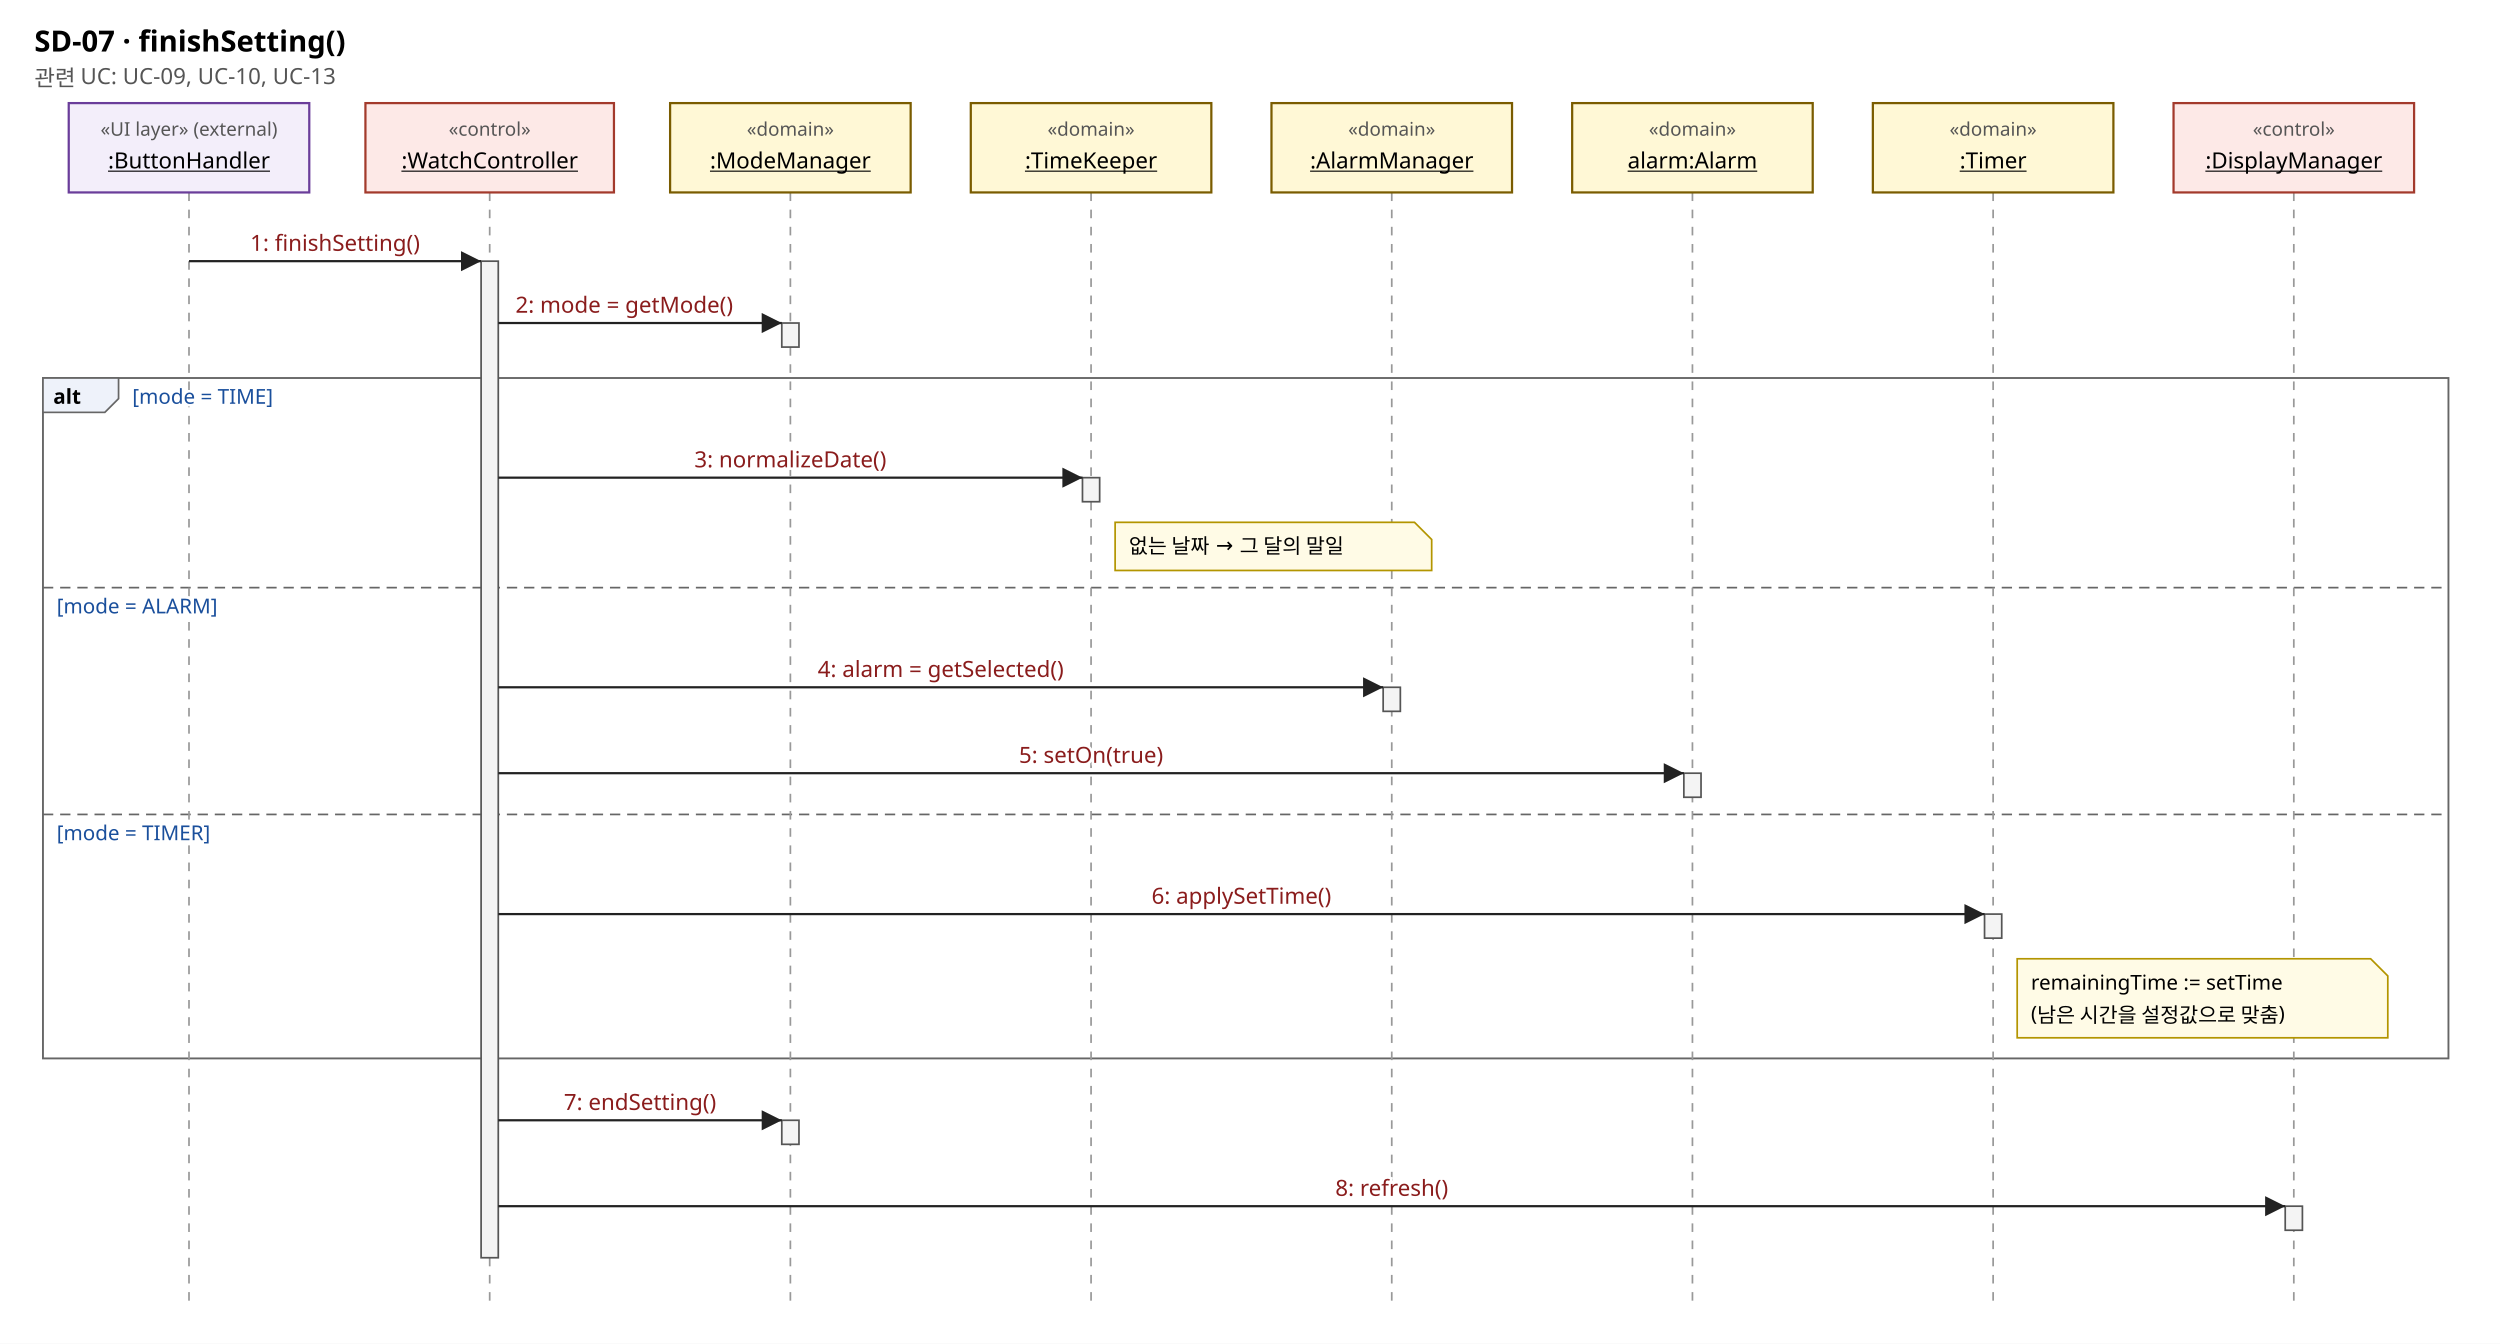
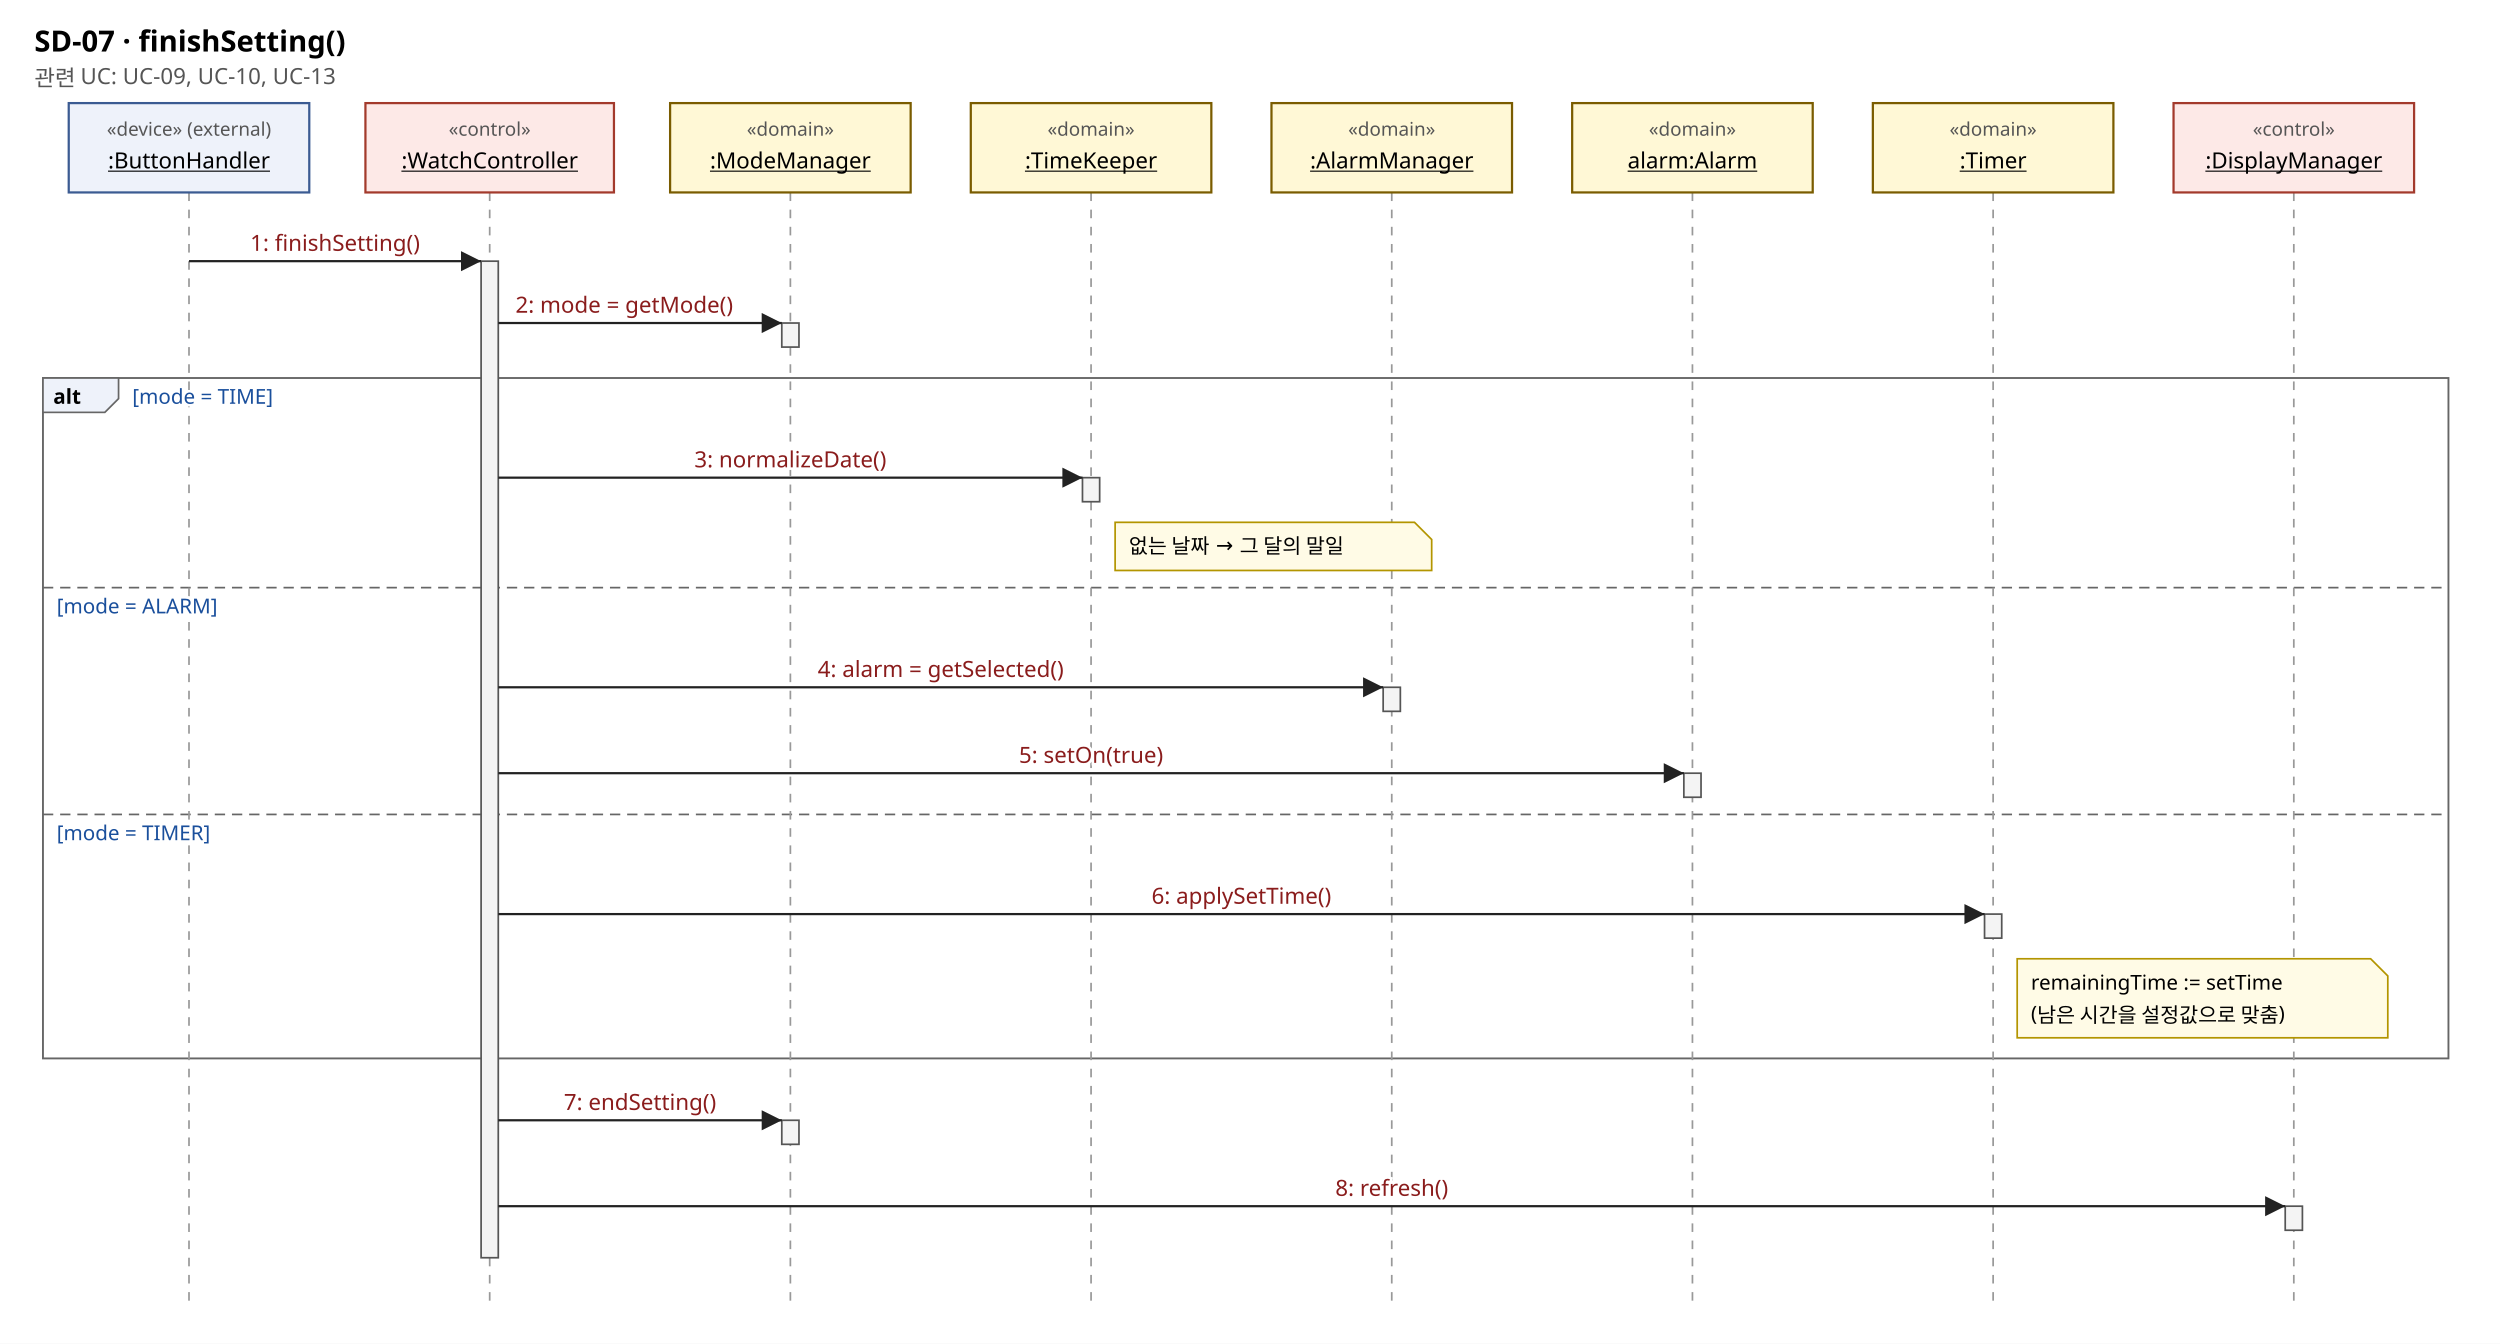
<svg xmlns="http://www.w3.org/2000/svg" width="1455" height="782" viewBox="0 0 1455 782" font-family="Malgun Gothic, Apple SD Gothic Neo, Noto Sans KR, WenQuanYi Zen Hei, sans-serif">
  <defs>
    <marker id="f" viewBox="0 0 10 10" refX="10" refY="5" markerWidth="9" markerHeight="9" orient="auto">
      <path d="M0,0 L10,5 L0,10 z" fill="#222" />
    </marker>
  </defs>
  <rect width="1455" height="782" fill="#fff" />
  <text x="20" y="30" font-size="17" font-weight="bold">SD-07 · finishSetting()</text>
  <text x="20" y="50" font-size="13" fill="#555">관련 UC: UC-09, UC-10, UC-13</text>
  <rect x="25" y="220" width="1400" height="396" fill="none" stroke="#666" stroke-width="1.1" />
  <path d="M25,220 h44 v12 l-8,8 h-36 z" fill="#eef2fa" stroke="#666" />
  <text x="31" y="235" font-size="12" font-weight="bold">alt</text>
  <line x1="25" y1="342" x2="1425" y2="342" stroke="#666" stroke-dasharray="6 4" />
  <line x1="25" y1="474" x2="1425" y2="474" stroke="#666" stroke-dasharray="6 4" />
  <line x1="110" y1="112" x2="110" y2="762" stroke="#999" stroke-dasharray="5 5" />
-   <rect x="40.0" y="60" width="140" height="52" fill="#f3eefa" stroke="#6a3d9a" stroke-width="1.3" />
-   <text x="110" y="79" text-anchor="middle" font-size="11" fill="#555">«UI layer» (external)</text>
+   <rect x="40.0" y="60" width="140" height="52" fill="#eef2fa" stroke="#3b5b92" stroke-width="1.3" />
+   <text x="110" y="79" text-anchor="middle" font-size="11" fill="#555">«device» (external)</text>
  <text x="110" y="98" text-anchor="middle" font-size="13" text-decoration="underline">:ButtonHandler</text>
  <line x1="285" y1="112" x2="285" y2="762" stroke="#999" stroke-dasharray="5 5" />
  <rect x="212.68" y="60" width="144.64" height="52" fill="#fde9e7" stroke="#a33a2c" stroke-width="1.3" />
  <text x="285" y="79" text-anchor="middle" font-size="11" fill="#555">«control»</text>
  <text x="285" y="98" text-anchor="middle" font-size="13" text-decoration="underline">:WatchController</text>
  <line x1="460" y1="112" x2="460" y2="762" stroke="#999" stroke-dasharray="5 5" />
  <rect x="390.0" y="60" width="140" height="52" fill="#fff8d6" stroke="#7a5c00" stroke-width="1.3" />
  <text x="460" y="79" text-anchor="middle" font-size="11" fill="#555">«domain»</text>
  <text x="460" y="98" text-anchor="middle" font-size="13" text-decoration="underline">:ModeManager</text>
  <line x1="635" y1="112" x2="635" y2="762" stroke="#999" stroke-dasharray="5 5" />
  <rect x="565.0" y="60" width="140" height="52" fill="#fff8d6" stroke="#7a5c00" stroke-width="1.3" />
  <text x="635" y="79" text-anchor="middle" font-size="11" fill="#555">«domain»</text>
  <text x="635" y="98" text-anchor="middle" font-size="13" text-decoration="underline">:TimeKeeper</text>
  <line x1="810" y1="112" x2="810" y2="762" stroke="#999" stroke-dasharray="5 5" />
  <rect x="740.0" y="60" width="140" height="52" fill="#fff8d6" stroke="#7a5c00" stroke-width="1.3" />
  <text x="810" y="79" text-anchor="middle" font-size="11" fill="#555">«domain»</text>
  <text x="810" y="98" text-anchor="middle" font-size="13" text-decoration="underline">:AlarmManager</text>
  <line x1="985" y1="112" x2="985" y2="762" stroke="#999" stroke-dasharray="5 5" />
  <rect x="915.0" y="60" width="140" height="52" fill="#fff8d6" stroke="#7a5c00" stroke-width="1.3" />
  <text x="985" y="79" text-anchor="middle" font-size="11" fill="#555">«domain»</text>
  <text x="985" y="98" text-anchor="middle" font-size="13" text-decoration="underline">alarm:Alarm</text>
  <line x1="1160" y1="112" x2="1160" y2="762" stroke="#999" stroke-dasharray="5 5" />
  <rect x="1090.0" y="60" width="140" height="52" fill="#fff8d6" stroke="#7a5c00" stroke-width="1.3" />
  <text x="1160" y="79" text-anchor="middle" font-size="11" fill="#555">«domain»</text>
  <text x="1160" y="98" text-anchor="middle" font-size="13" text-decoration="underline">:Timer</text>
  <line x1="1335" y1="112" x2="1335" y2="762" stroke="#999" stroke-dasharray="5 5" />
  <rect x="1265.0" y="60" width="140" height="52" fill="#fde9e7" stroke="#a33a2c" stroke-width="1.3" />
  <text x="1335" y="79" text-anchor="middle" font-size="11" fill="#555">«control»</text>
  <text x="1335" y="98" text-anchor="middle" font-size="13" text-decoration="underline">:DisplayManager</text>
  <rect x="455" y="188" width="10" height="14" fill="#f4f4f4" stroke="#555" />
  <rect x="630" y="278" width="10" height="14" fill="#f4f4f4" stroke="#555" />
  <rect x="805" y="400" width="10" height="14" fill="#f4f4f4" stroke="#555" />
  <rect x="980" y="450" width="10" height="14" fill="#f4f4f4" stroke="#555" />
  <rect x="1155" y="532" width="10" height="14" fill="#f4f4f4" stroke="#555" />
  <rect x="455" y="652" width="10" height="14" fill="#f4f4f4" stroke="#555" />
  <rect x="1330" y="702" width="10" height="14" fill="#f4f4f4" stroke="#555" />
  <rect x="280" y="152" width="10" height="580" fill="#f4f4f4" stroke="#555" />
  <line x1="110" y1="152" x2="280" y2="152" stroke="#222" stroke-width="1.3" marker-end="url(#f)" />
  <text x="195.0" y="146" text-anchor="middle" font-size="13" fill="#8a1c1c" stroke="#fff" stroke-width="3" paint-order="stroke">1: finishSetting()</text>
  <line x1="290" y1="188" x2="455" y2="188" stroke="#222" stroke-width="1.3" marker-end="url(#f)" />
  <text x="300" y="182" font-size="13" fill="#8a1c1c" stroke="#fff" stroke-width="3" paint-order="stroke">2: mode = getMode()</text>
  <line x1="290" y1="278" x2="630" y2="278" stroke="#222" stroke-width="1.3" marker-end="url(#f)" />
  <text x="460.0" y="272" text-anchor="middle" font-size="13" fill="#8a1c1c" stroke="#fff" stroke-width="3" paint-order="stroke">3: normalizeDate()</text>
  <path d="M649,304 h174.24 l10,10 v18 h-184.24 z" fill="#fffbe6" stroke="#b39500" />
  <text x="657" y="322" font-size="12">없는 날짜 → 그 달의 말일</text>
  <line x1="290" y1="400" x2="805" y2="400" stroke="#222" stroke-width="1.3" marker-end="url(#f)" />
  <text x="547.5" y="394" text-anchor="middle" font-size="13" fill="#8a1c1c" stroke="#fff" stroke-width="3" paint-order="stroke">4: alarm = getSelected()</text>
  <line x1="290" y1="450" x2="980" y2="450" stroke="#222" stroke-width="1.3" marker-end="url(#f)" />
  <text x="635.0" y="444" text-anchor="middle" font-size="13" fill="#8a1c1c" stroke="#fff" stroke-width="3" paint-order="stroke">5: setOn(true)</text>
  <line x1="290" y1="532" x2="1155" y2="532" stroke="#222" stroke-width="1.3" marker-end="url(#f)" />
  <text x="722.5" y="526" text-anchor="middle" font-size="13" fill="#8a1c1c" stroke="#fff" stroke-width="3" paint-order="stroke">6: applySetTime()</text>
  <path d="M1174,558 h205.7 l10,10 v36 h-215.7 z" fill="#fffbe6" stroke="#b39500" />
  <text x="1182" y="576" font-size="12">remainingTime := setTime</text>
  <text x="1182" y="594" font-size="12">(남은 시간을 설정값으로 맞춤)</text>
  <line x1="290" y1="652" x2="455" y2="652" stroke="#222" stroke-width="1.3" marker-end="url(#f)" />
  <text x="372.5" y="646" text-anchor="middle" font-size="13" fill="#8a1c1c" stroke="#fff" stroke-width="3" paint-order="stroke">7: endSetting()</text>
  <line x1="290" y1="702" x2="1330" y2="702" stroke="#222" stroke-width="1.3" marker-end="url(#f)" />
  <text x="810.0" y="696" text-anchor="middle" font-size="13" fill="#8a1c1c" stroke="#fff" stroke-width="3" paint-order="stroke">8: refresh()</text>
  <text x="77" y="235" font-size="12" fill="#1a4f9c" stroke="#fff" stroke-width="3" paint-order="stroke">[mode = TIME]</text>
  <text x="33" y="357" font-size="12" fill="#1a4f9c" stroke="#fff" stroke-width="3" paint-order="stroke">[mode = ALARM]</text>
  <text x="33" y="489" font-size="12" fill="#1a4f9c" stroke="#fff" stroke-width="3" paint-order="stroke">[mode = TIMER]</text>
</svg>
